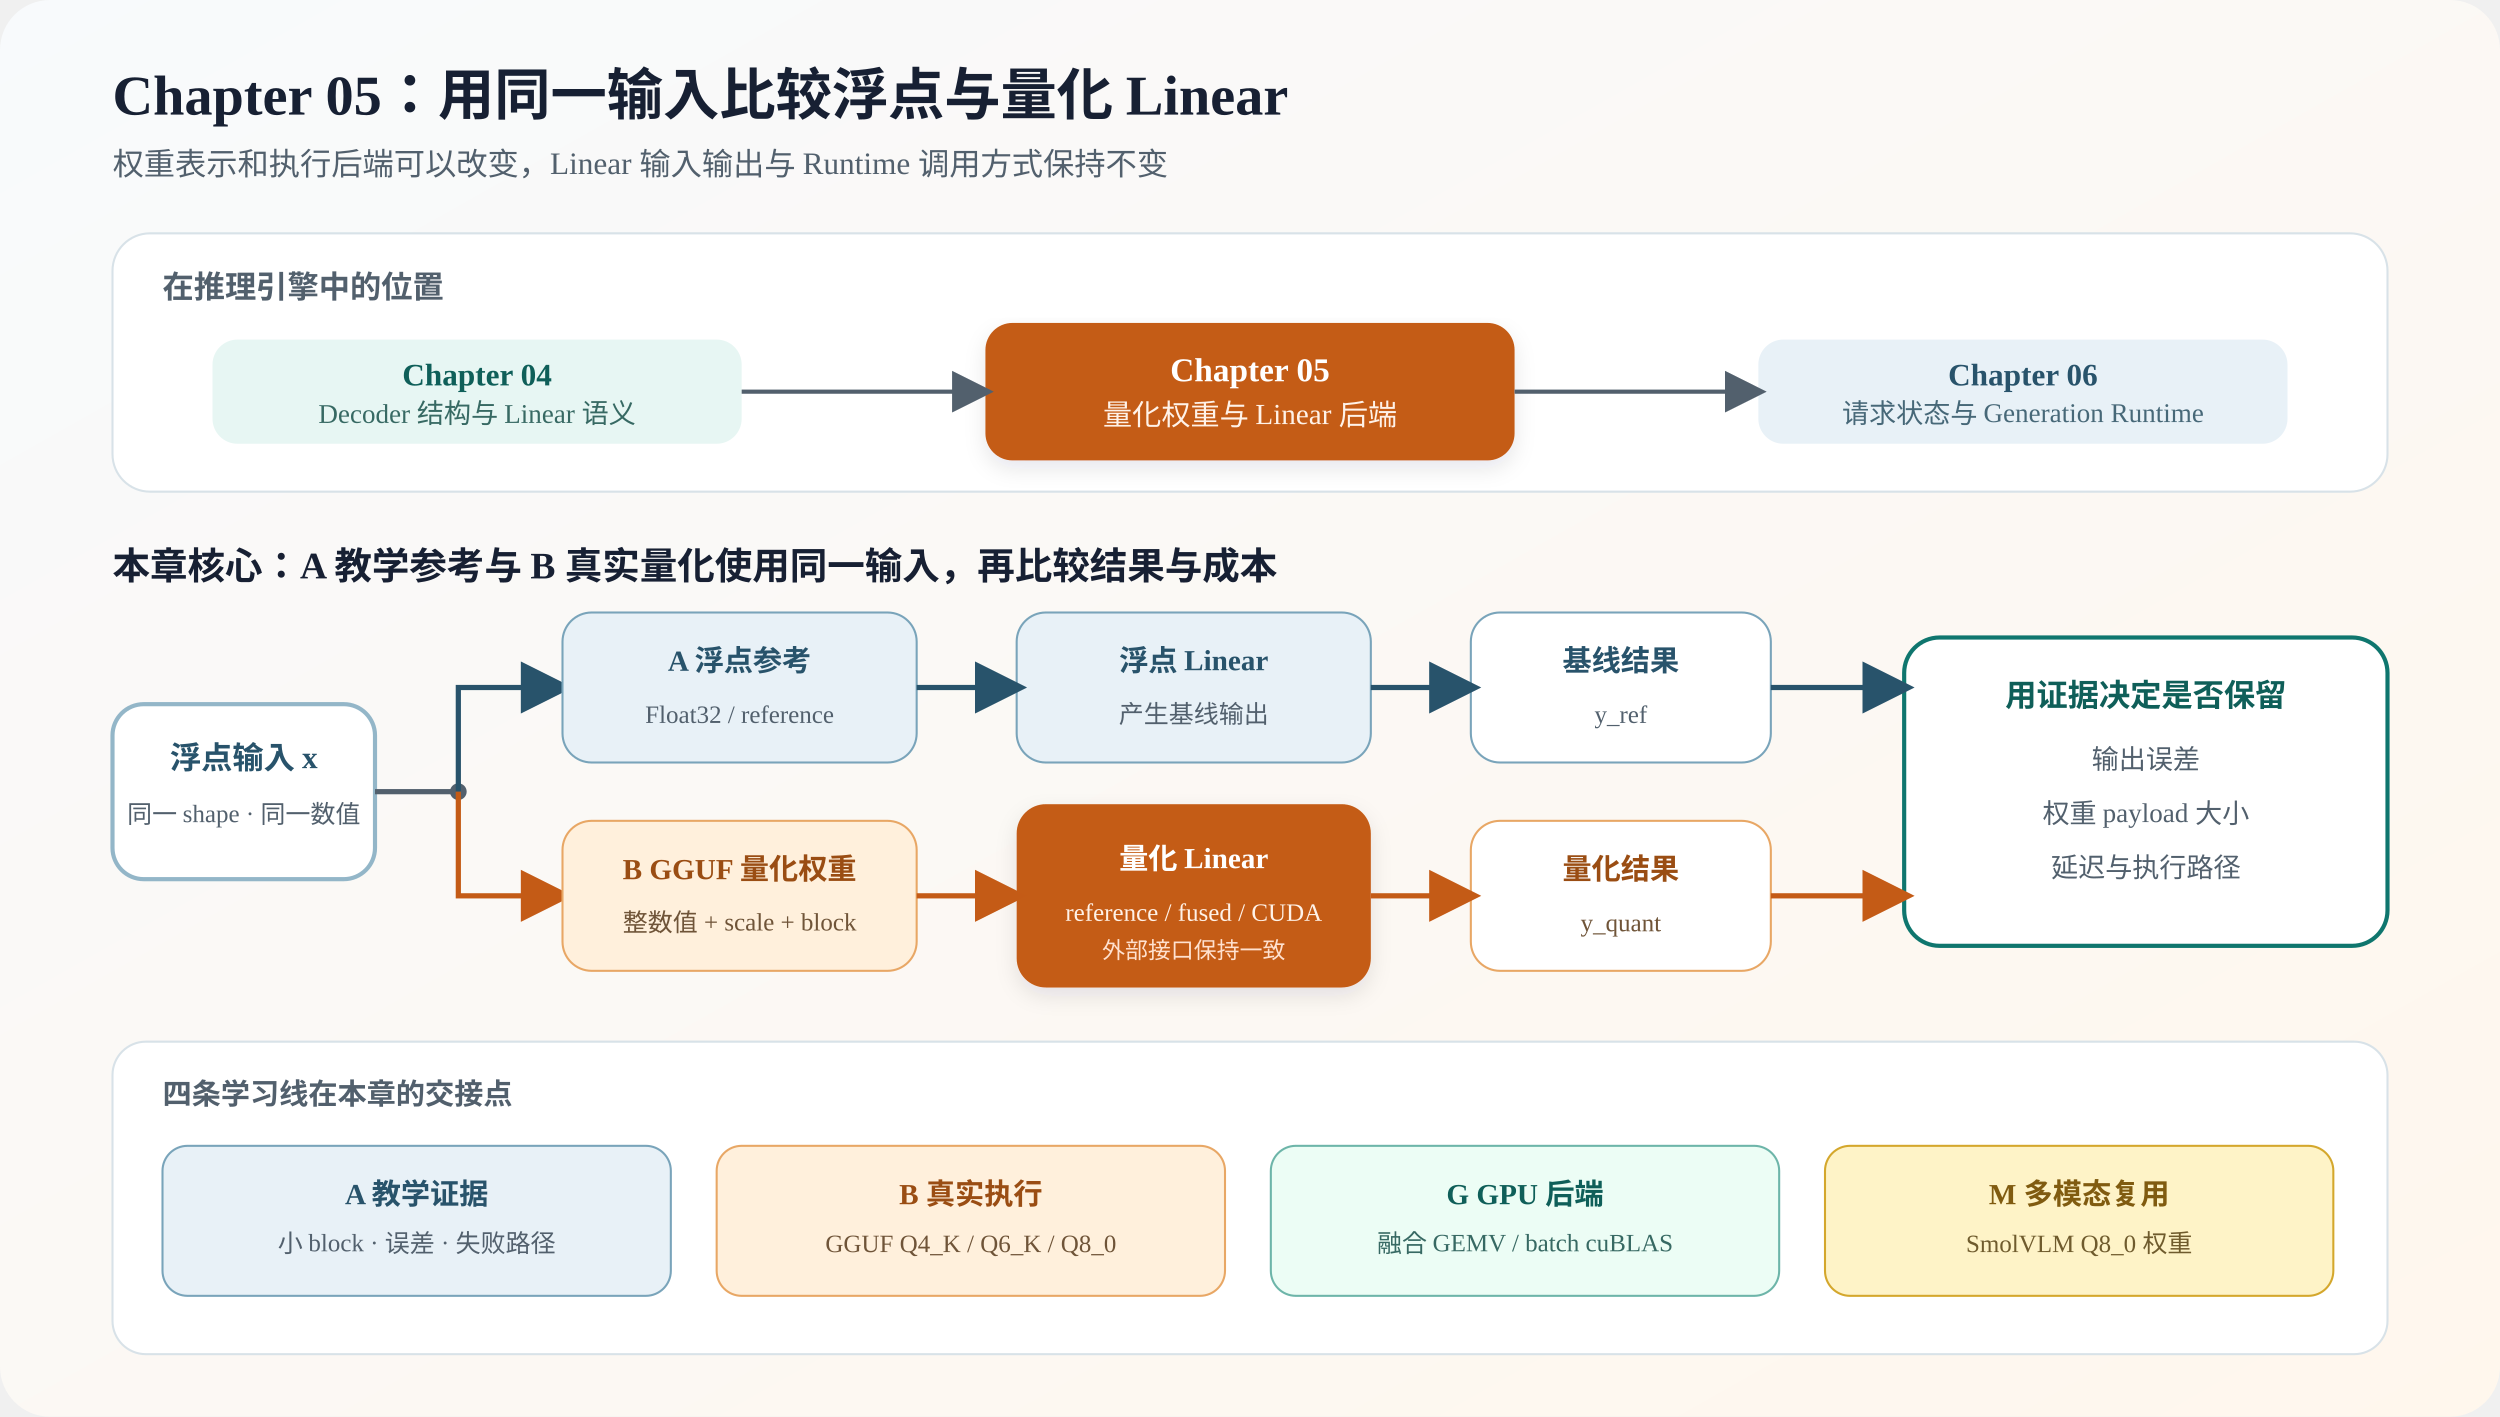
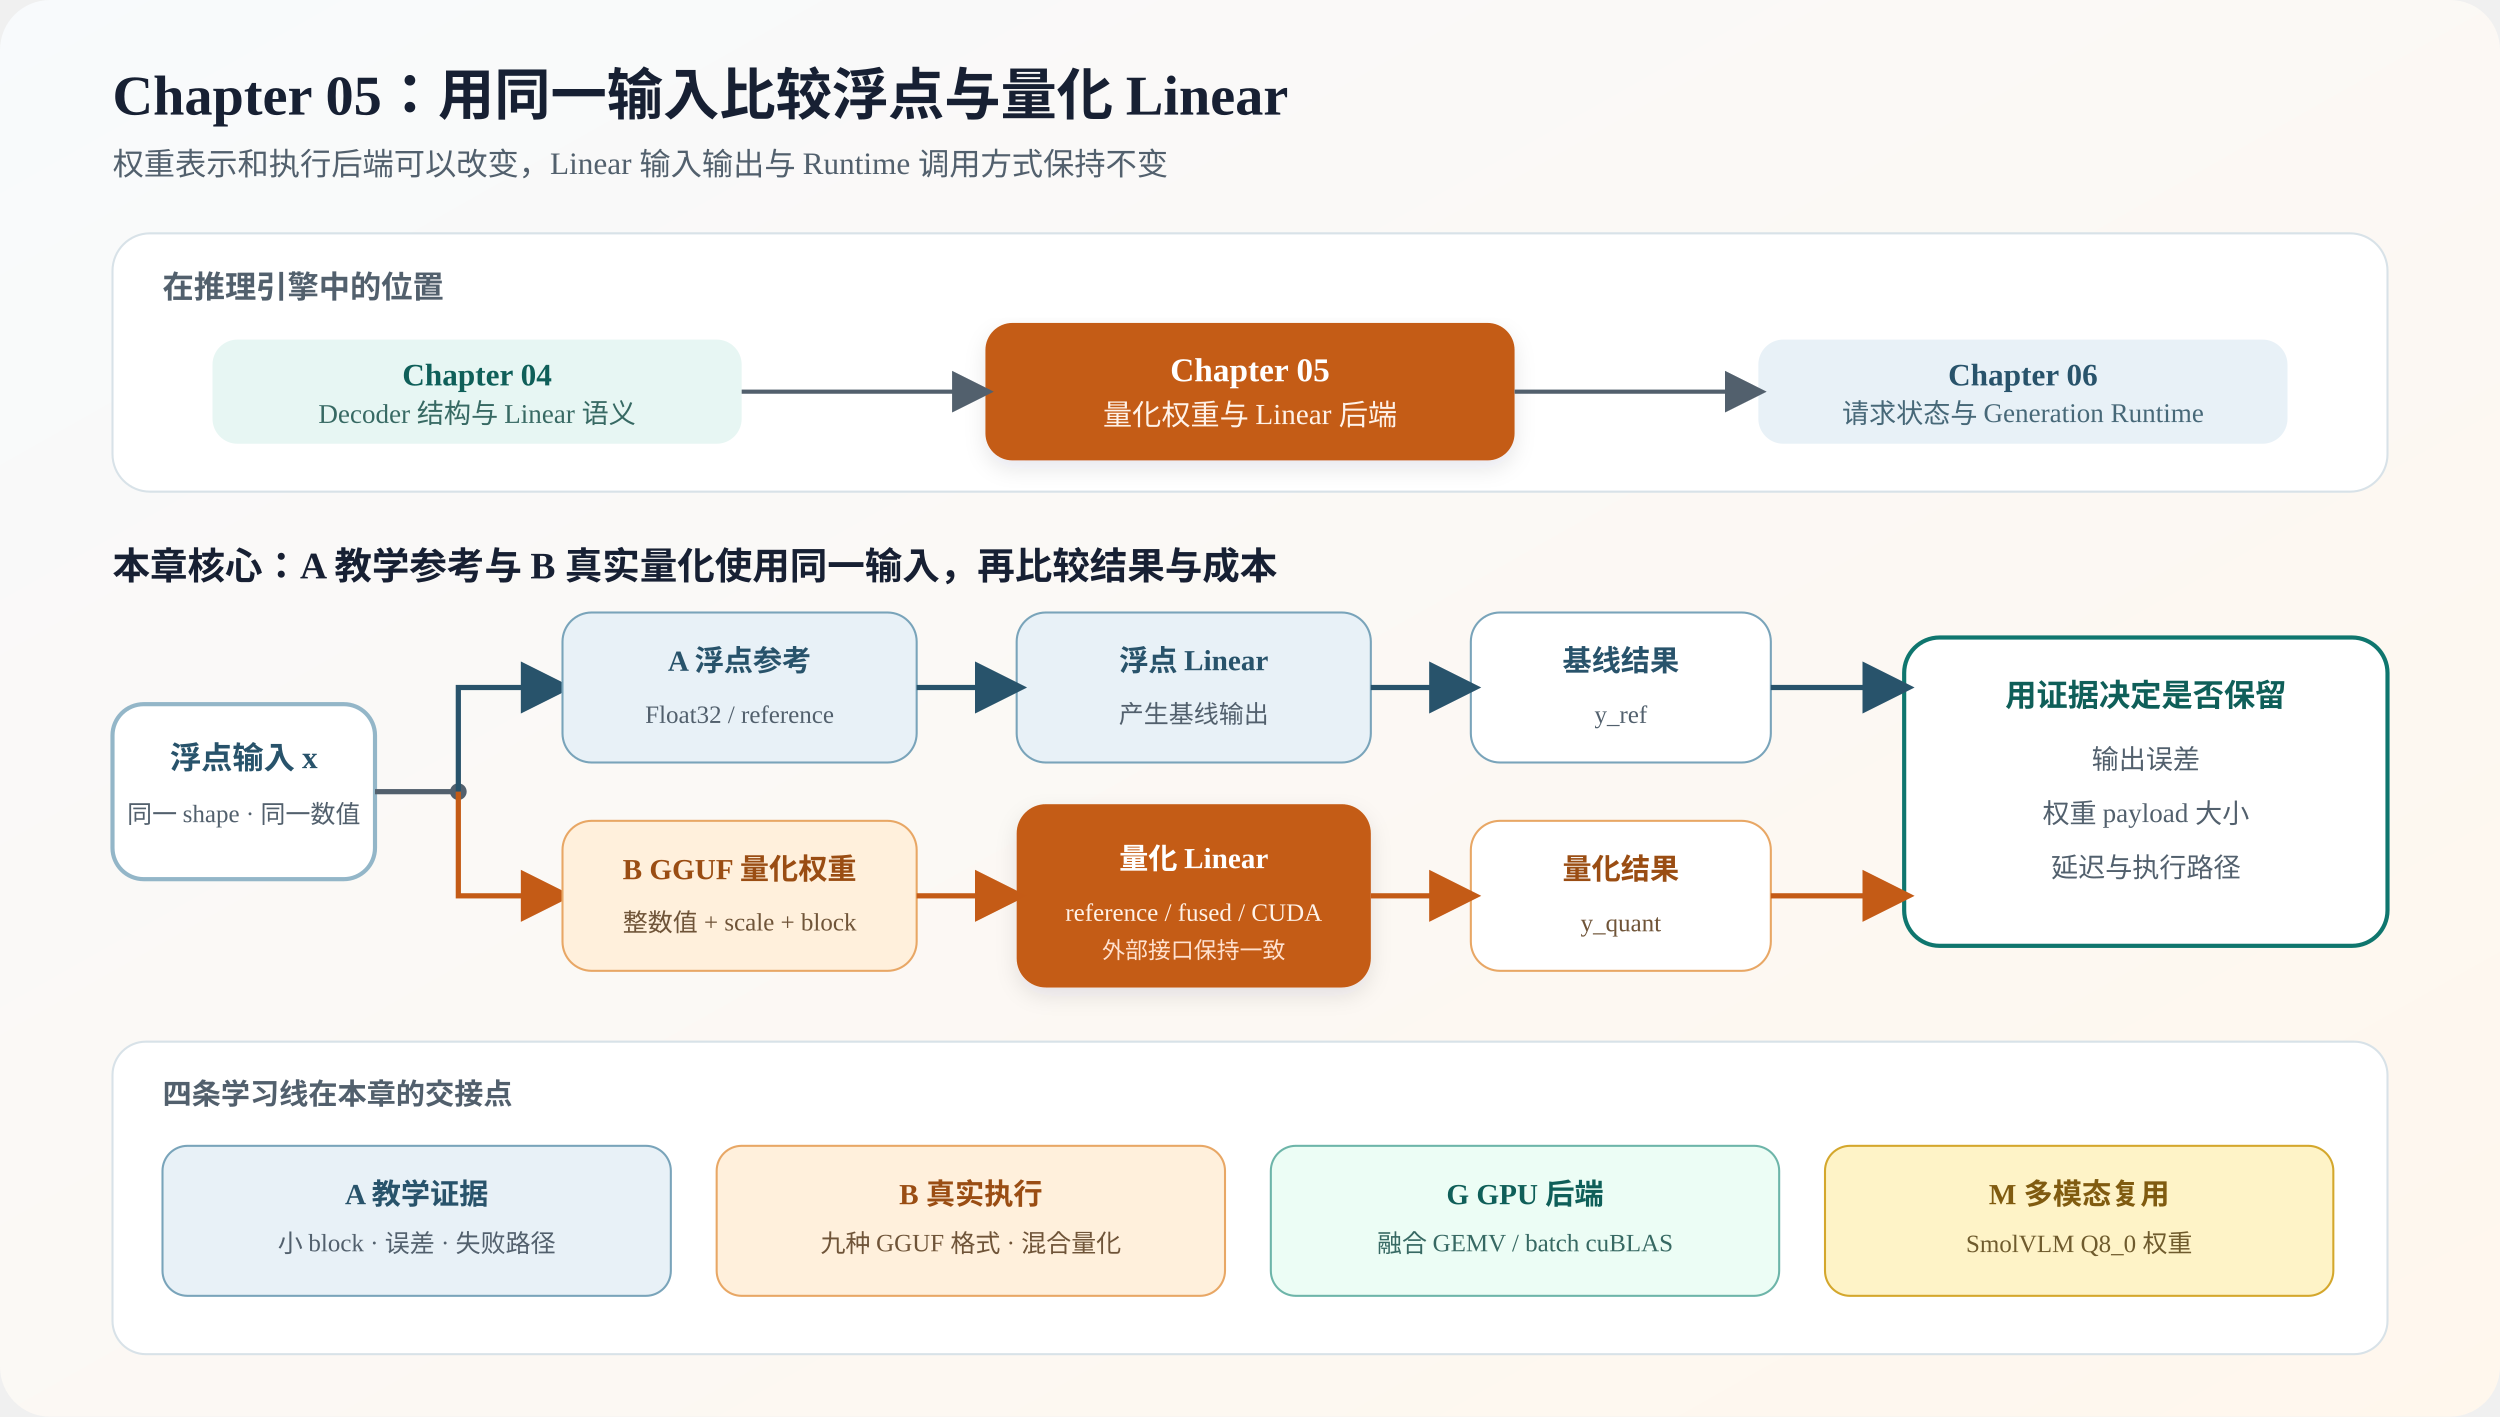
<svg xmlns="http://www.w3.org/2000/svg" viewBox="0 0 1200 680" role="img" aria-labelledby="title desc">
  <defs>
    <style>text { font-family: "Noto Sans CJK SC", "Droid Sans Fallback", sans-serif !important; }</style>
    <linearGradient id="background" x1="0" y1="0" x2="1" y2="1">
      <stop offset="0" stop-color="#f8fafc" />
      <stop offset="1" stop-color="#fff7ed" />
    </linearGradient>
    <marker id="arrow" markerWidth="10" markerHeight="10" refX="8" refY="5" orient="auto">
      <path d="M0,0 L10,5 L0,10 Z" fill="#52606d" />
    </marker>
    <marker id="arrow-blue" markerWidth="10" markerHeight="10" refX="8" refY="5" orient="auto">
      <path d="M0,0 L10,5 L0,10 Z" fill="#28536b" />
    </marker>
    <marker id="arrow-orange" markerWidth="10" markerHeight="10" refX="8" refY="5" orient="auto">
      <path d="M0,0 L10,5 L0,10 Z" fill="#c45b16" />
    </marker>
    <filter id="shadow" x="-10%" y="-10%" width="120%" height="130%">
      <feDropShadow dx="0" dy="4" stdDeviation="5" flood-color="#0f172a" flood-opacity="0.10" />
    </filter>
  </defs>
  <rect width="1200" height="680" rx="24" fill="url(#background)" />
  <text x="54" y="55" font-size="27" font-weight="700" fill="#172033">Chapter 05：用同一输入比较浮点与量化 Linear</text>
  <text x="54" y="84" font-size="15" fill="#52606d">权重表示和执行后端可以改变，Linear 输入输出与 Runtime 调用方式保持不变</text>
  <rect x="54" y="112" width="1092" height="124" rx="18" fill="#ffffff" stroke="#d8e2e8" />
  <text x="78" y="143" font-size="15" font-weight="700" fill="#52606d">在推理引擎中的位置</text>
  <g text-anchor="middle">
    <rect x="102" y="163" width="254" height="50" rx="12" fill="#e7f6f3" />
    <text x="229" y="185" font-size="15" font-weight="700" fill="#0f5f59">Chapter 04</text>
    <text x="229" y="203" font-size="13" fill="#376963">Decoder 结构与 Linear 语义</text>
    <rect x="473" y="155" width="254" height="66" rx="13" fill="#c45b16" filter="url(#shadow)" />
    <text x="600" y="183" font-size="16" font-weight="700" fill="#ffffff">Chapter 05</text>
    <text x="600" y="204" font-size="14" fill="#fff2e8">量化权重与 Linear 后端</text>
    <rect x="844" y="163" width="254" height="50" rx="12" fill="#e8f1f7" />
    <text x="971" y="185" font-size="15" font-weight="700" fill="#28536b">Chapter 06</text>
    <text x="971" y="203" font-size="13" fill="#476878">请求状态与 Generation Runtime</text>
  </g>
  <path d="M356 188 H473" fill="none" stroke="#52606d" stroke-width="2" marker-end="url(#arrow)" />
  <path d="M727 188 H844" fill="none" stroke="#52606d" stroke-width="2" marker-end="url(#arrow)" />
  <text x="54" y="278" font-size="18" font-weight="700" fill="#172033">本章核心：A 教学参考与 B 真实量化使用同一输入，再比较结果与成本</text>
  <rect x="54" y="338" width="126" height="84" rx="15" fill="#ffffff" stroke="#93b6c8" stroke-width="2" />
  <text x="117" y="369" font-size="15" font-weight="700" text-anchor="middle" fill="#28536b">浮点输入 x</text>
  <text x="117" y="395" font-size="12" text-anchor="middle" fill="#52606d">同一 shape · 同一数值</text>
  <path d="M180 380 H220" fill="none" stroke="#52606d" stroke-width="2.5" />
  <circle cx="220" cy="380" r="4" fill="#52606d" />
  <path d="M220 380 V330 H270" fill="none" stroke="#28536b" stroke-width="2.5" marker-end="url(#arrow-blue)" />
  <path d="M220 380 V430 H270" fill="none" stroke="#c45b16" stroke-width="2.5" marker-end="url(#arrow-orange)" />
  <g text-anchor="middle">
    <rect x="270" y="294" width="170" height="72" rx="14" fill="#e8f1f7" stroke="#79a4ba" />
    <text x="355" y="322" font-size="14" font-weight="700" fill="#28536b">A 浮点参考</text>
    <text x="355" y="347" font-size="12" fill="#52606d">Float32 / reference</text>
    <rect x="488" y="294" width="170" height="72" rx="14" fill="#e8f1f7" stroke="#79a4ba" />
    <text x="573" y="322" font-size="14" font-weight="700" fill="#28536b">浮点 Linear</text>
    <text x="573" y="347" font-size="12" fill="#52606d">产生基线输出</text>
    <rect x="706" y="294" width="144" height="72" rx="14" fill="#ffffff" stroke="#79a4ba" />
    <text x="778" y="322" font-size="14" font-weight="700" fill="#28536b">基线结果</text>
    <text x="778" y="347" font-size="12" fill="#52606d">y_ref</text>
    <rect x="270" y="394" width="170" height="72" rx="14" fill="#fff0dc" stroke="#e8a765" />
    <text x="355" y="422" font-size="14" font-weight="700" fill="#9a4d13">B GGUF 量化权重</text>
    <text x="355" y="447" font-size="12" fill="#6f5438">整数值 + scale + block</text>
    <rect x="488" y="386" width="170" height="88" rx="14" fill="#c45b16" filter="url(#shadow)" />
    <text x="573" y="417" font-size="14" font-weight="700" fill="#ffffff">量化 Linear</text>
    <text x="573" y="442" font-size="12" fill="#fff2e8">reference / fused / CUDA</text>
    <text x="573" y="460" font-size="11" fill="#ffe1cf">外部接口保持一致</text>
    <rect x="706" y="394" width="144" height="72" rx="14" fill="#ffffff" stroke="#e8a765" />
    <text x="778" y="422" font-size="14" font-weight="700" fill="#9a4d13">量化结果</text>
    <text x="778" y="447" font-size="12" fill="#6f5438">y_quant</text>
    <rect x="914" y="306" width="232" height="148" rx="17" fill="#ffffff" stroke="#0f766e" stroke-width="2" />
    <text x="1030" y="339" font-size="15" font-weight="700" fill="#0f5f59">用证据决定是否保留</text>
    <text x="1030" y="369" font-size="13" fill="#52606d">输出误差</text>
    <text x="1030" y="395" font-size="13" fill="#52606d">权重 payload 大小</text>
    <text x="1030" y="421" font-size="13" fill="#52606d">延迟与执行路径</text>
  </g>
  <path d="M440 330 H488" fill="none" stroke="#28536b" stroke-width="2.5" marker-end="url(#arrow-blue)" />
  <path d="M658 330 H706" fill="none" stroke="#28536b" stroke-width="2.5" marker-end="url(#arrow-blue)" />
  <path d="M440 430 H488" fill="none" stroke="#c45b16" stroke-width="2.5" marker-end="url(#arrow-orange)" />
  <path d="M658 430 H706" fill="none" stroke="#c45b16" stroke-width="2.5" marker-end="url(#arrow-orange)" />
  <path d="M850 330 H914" fill="none" stroke="#28536b" stroke-width="2.5" marker-end="url(#arrow-blue)" />
  <path d="M850 430 H914" fill="none" stroke="#c45b16" stroke-width="2.5" marker-end="url(#arrow-orange)" />
  <rect x="54" y="500" width="1092" height="150" rx="16" fill="#ffffff" stroke="#d8e2e8" />
  <text x="78" y="530" font-size="14" font-weight="700" fill="#52606d">四条学习线在本章的交接点</text>
  <g text-anchor="middle">
    <rect x="78" y="550" width="244" height="72" rx="12" fill="#e8f1f7" stroke="#79a4ba" />
    <text x="200" y="578" font-size="14" font-weight="700" fill="#28536b">A 教学证据</text>
    <text x="200" y="601" font-size="12" fill="#52606d">小 block · 误差 · 失败路径</text>
    <rect x="344" y="550" width="244" height="72" rx="12" fill="#fff0dc" stroke="#e8a765" />
    <text x="466" y="578" font-size="14" font-weight="700" fill="#9a4d13">B 真实执行</text>
-     <text x="466" y="601" font-size="12" fill="#6f5438">GGUF Q4_K / Q6_K / Q8_0</text>
+     <text x="466" y="601" font-size="12" fill="#6f5438">九种 GGUF 格式 · 混合量化</text>
    <rect x="610" y="550" width="244" height="72" rx="12" fill="#ecfdf5" stroke="#6db5a9" />
    <text x="732" y="578" font-size="14" font-weight="700" fill="#0f5f59">G GPU 后端</text>
    <text x="732" y="601" font-size="12" fill="#376963">融合 GEMV / batch cuBLAS</text>
    <rect x="876" y="550" width="244" height="72" rx="12" fill="#fef3c7" stroke="#d4a72c" />
    <text x="998" y="578" font-size="14" font-weight="700" fill="#805b10">M 多模态复用</text>
    <text x="998" y="601" font-size="12" fill="#6f5b2d">SmolVLM Q8_0 权重</text>
  </g>
</svg>
